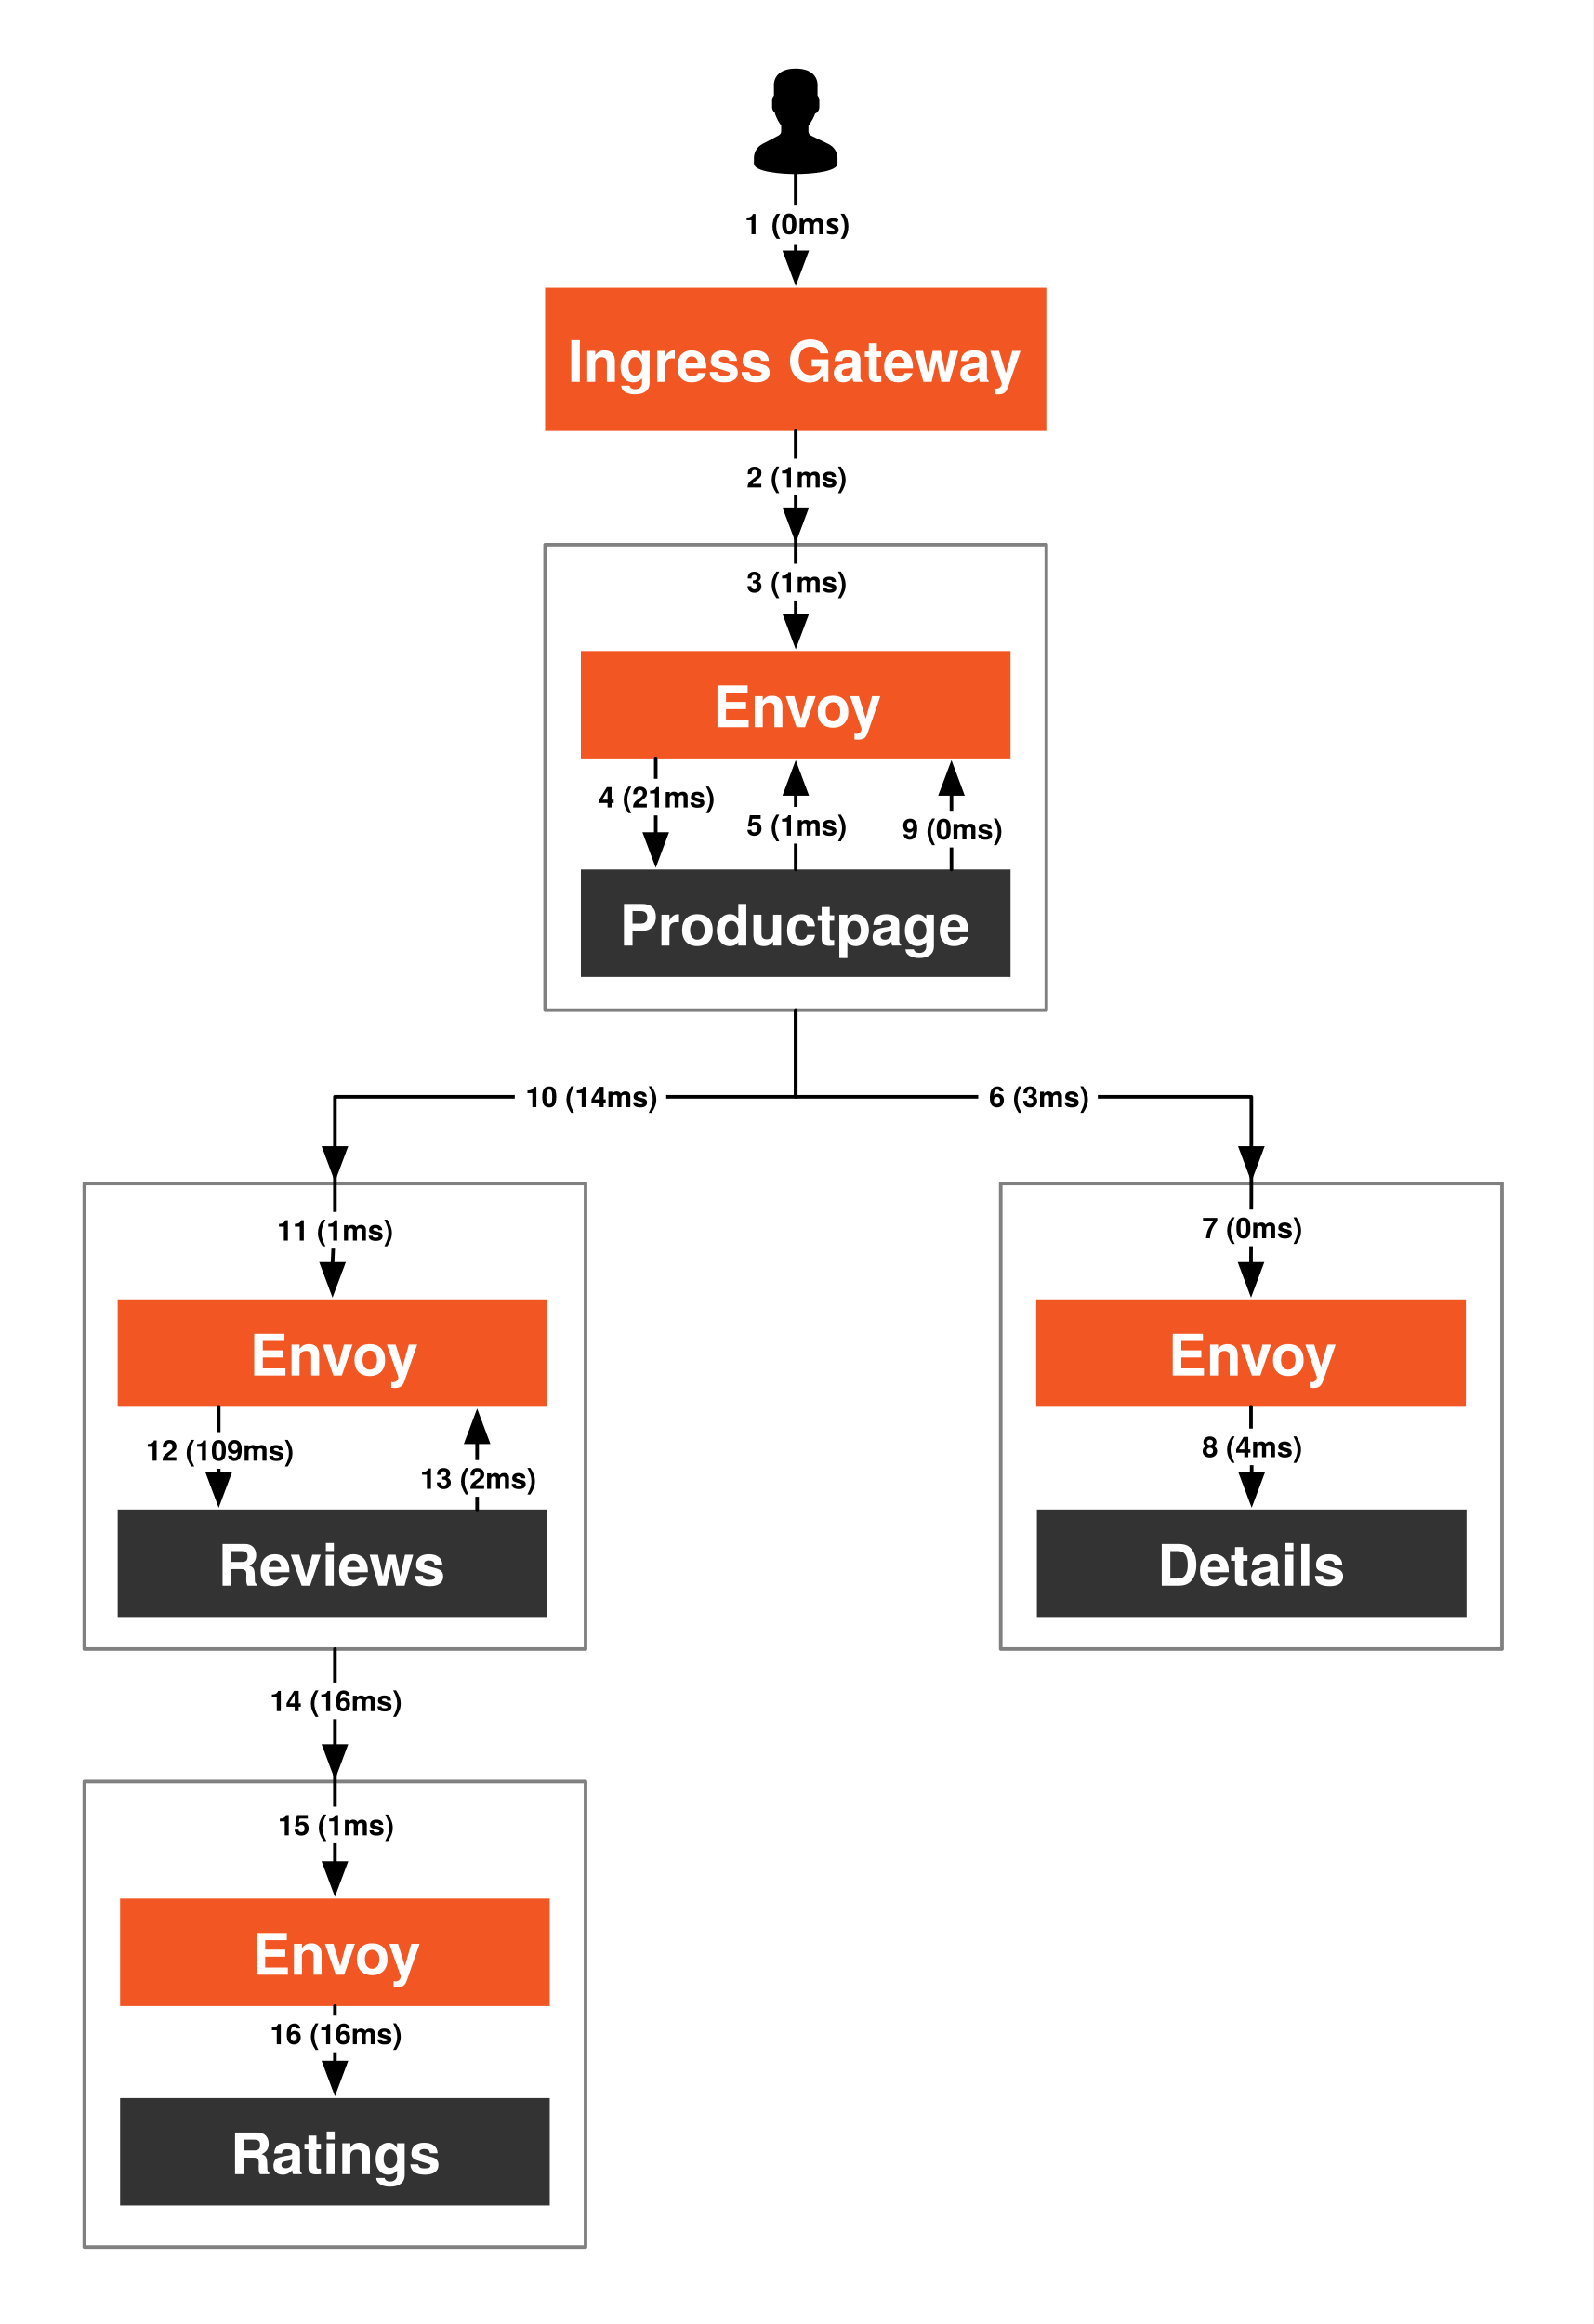
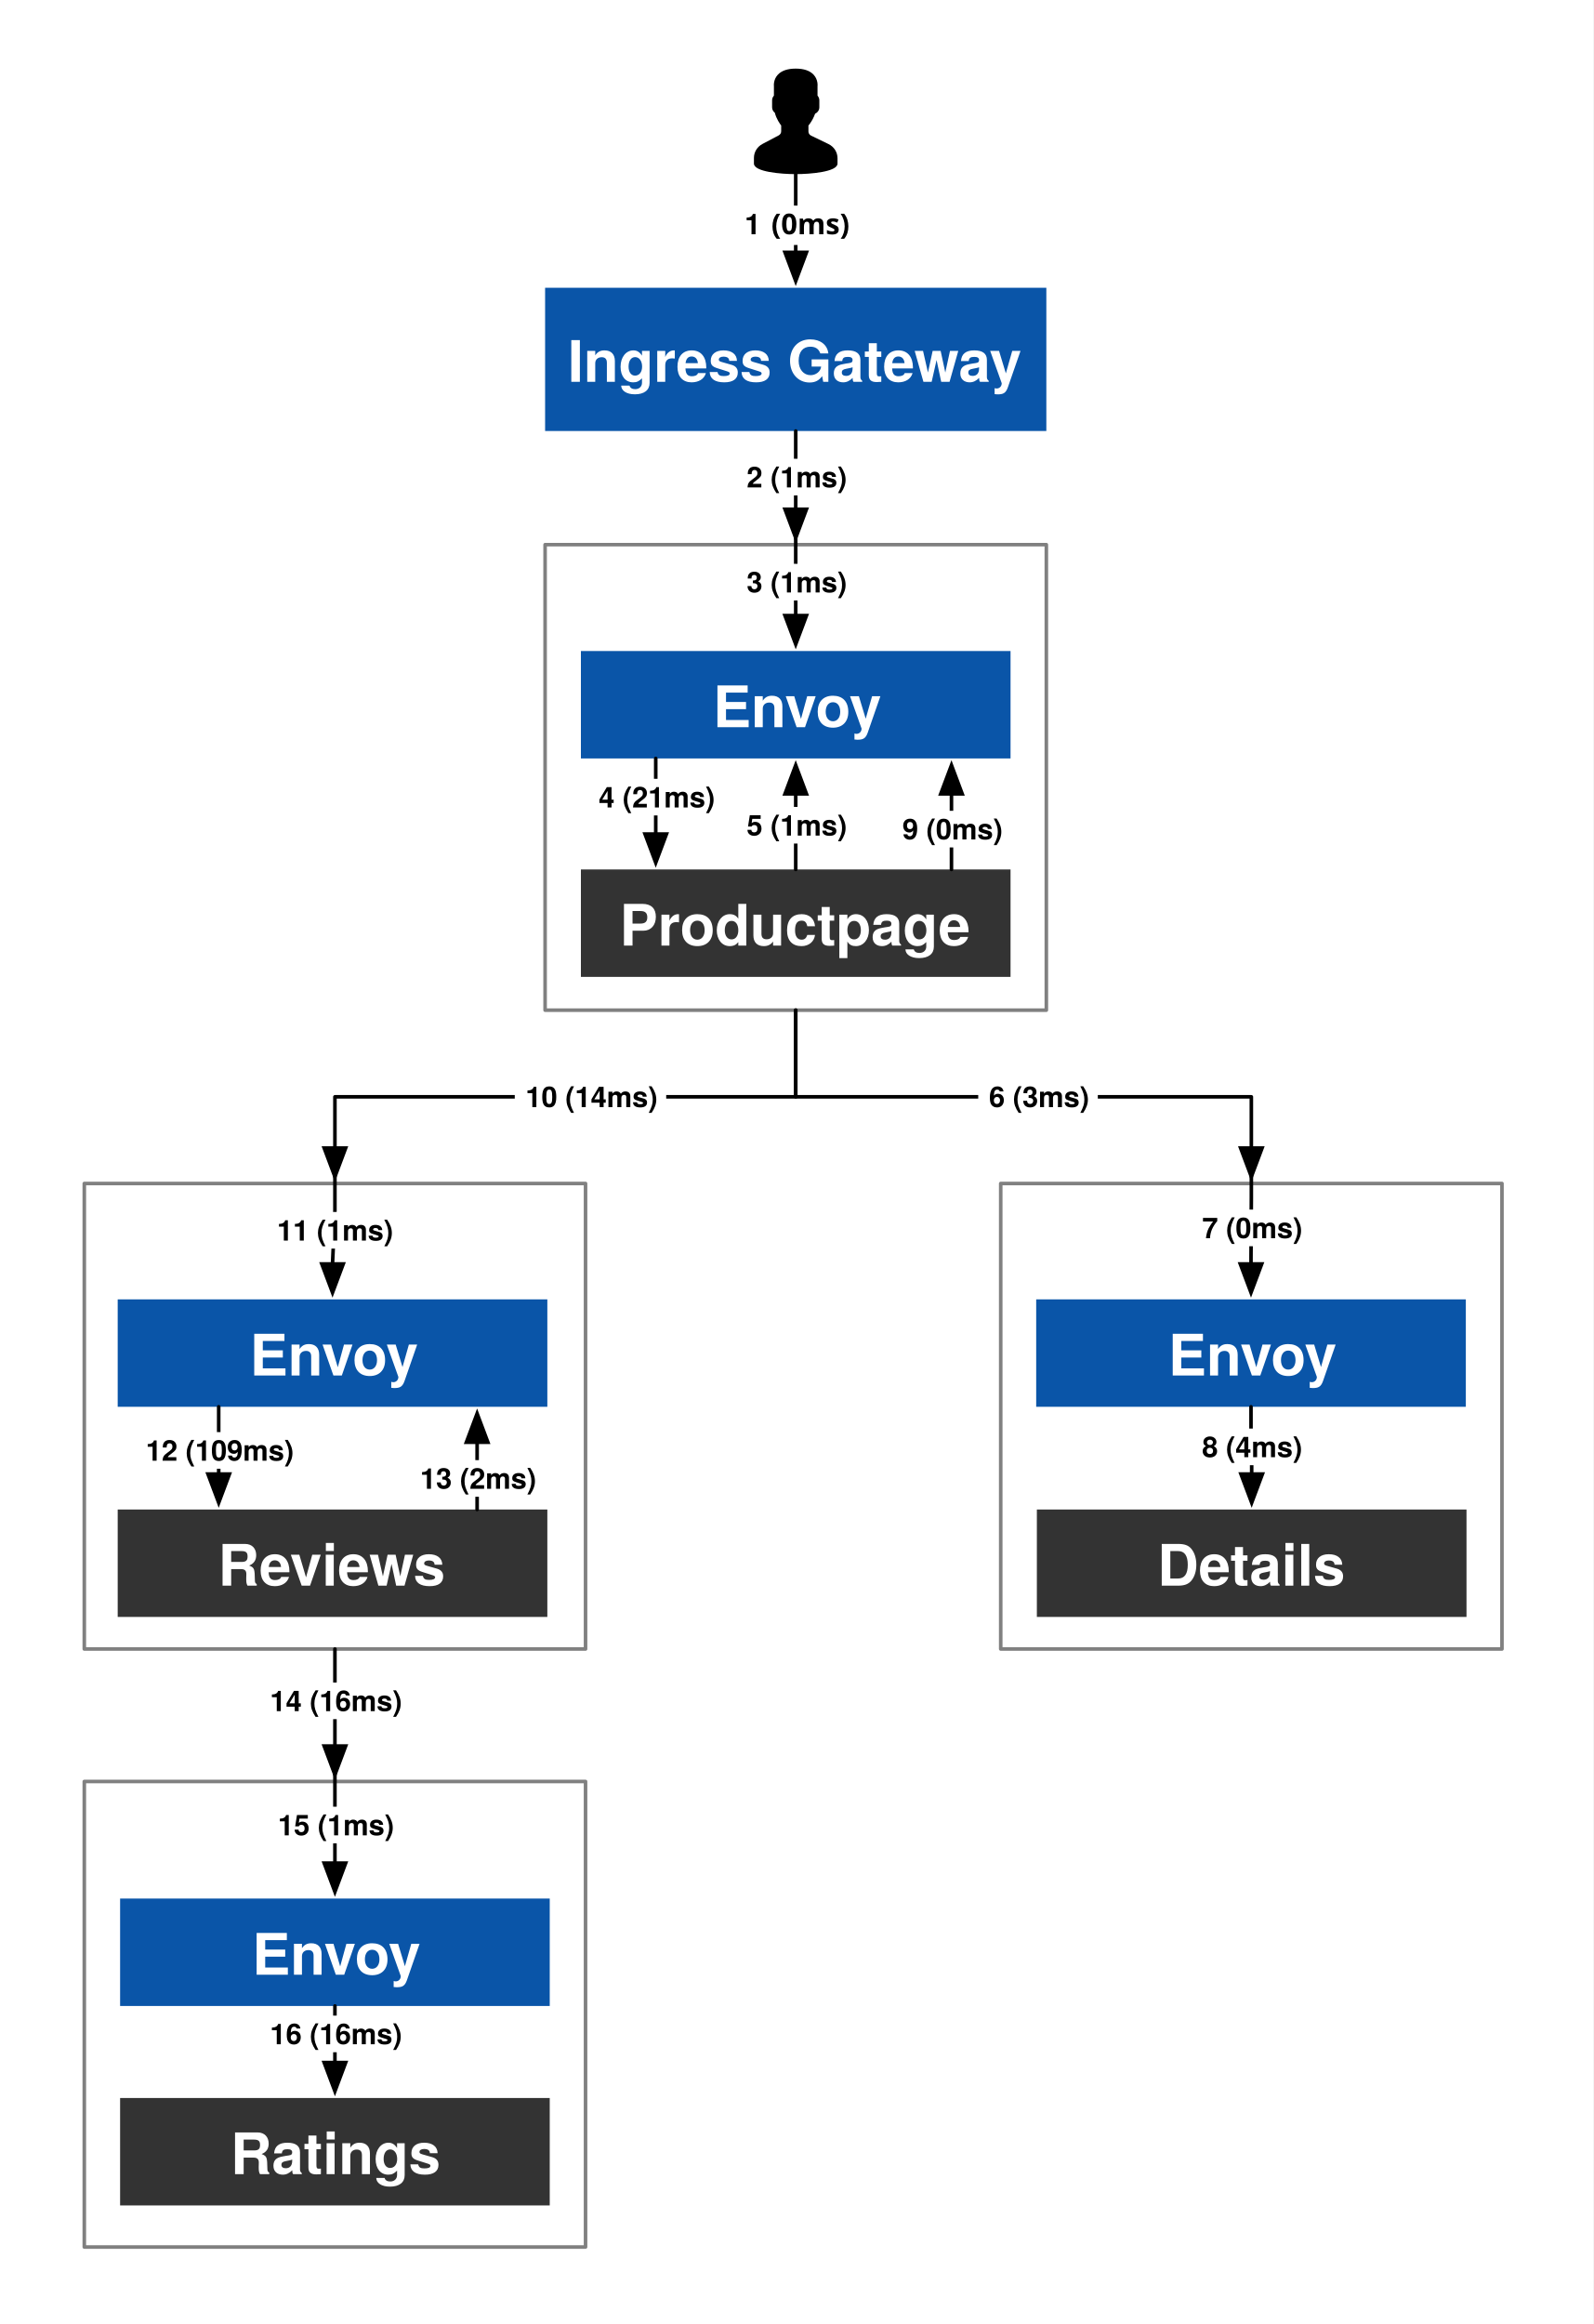
<svg xmlns="http://www.w3.org/2000/svg" version="1.1" viewBox="423 28 445 649" width="445" height="649">
  <defs>
    <marker orient="auto" overflow="visible" markerUnits="strokeWidth" id="FilledArrow_Marker" stroke-linejoin="miter" stroke-miterlimit="10" viewBox="-1 -4 10 8" markerWidth="10" markerHeight="8" color="black">
      <g>
        <path d="M 8 0 L 0 -3 L 0 3 Z" fill="currentColor" stroke="currentColor" stroke-width="1" />
      </g>
    </marker>
  </defs>
-   <g id="Bookinfo___" fill-opacity="1" fill="none" stroke="none" stroke-opacity="1" stroke-dasharray="none">
+   <g id="Canvas_6" fill-opacity="1" fill="none" stroke="none" stroke-opacity="1" stroke-dasharray="none">
    <rect fill="white" x="423" y="28" width="445" height="649" />
-     <g id="Bookinfo____Layer_1">
+     <g id="Canvas_6_Layer_1">
      <g id="Graphic_48">
        <rect x="423" y="28" width="444.5" height="648.2" fill="white" />
      </g>
      <g id="Graphic_47">
        <rect x="575.25" y="180.099" width="140" height="130" fill="white" />
        <rect x="575.25" y="180.099" width="140" height="130" stroke="gray" stroke-linecap="round" stroke-linejoin="round" stroke-width="1" />
      </g>
      <g id="Graphic_46">
-         <rect x="575.25" y="108.362" width="140" height="40" fill="#f15623" />
+         <rect x="575.25" y="108.362" width="140" height="40" fill="#0a55a8" />
        <text transform="translate(580.25 118.6303)" fill="white">
          <tspan font-family="Helvetica Neue" font-weight="bold" font-size="16" fill="white" x="1.304" y="16">Ingress Gateway</tspan>
        </text>
      </g>
      <g id="Graphic_45">
        <rect x="585.25" y="270.804" width="120" height="30" fill="#333" />
        <text transform="translate(590.25 276.0722)" fill="white">
          <tspan font-family="Helvetica Neue" font-weight="bold" font-size="16" fill="white" x="5.808" y="16">Productpage</tspan>
        </text>
      </g>
      <g id="Graphic_44">
-         <rect x="585.25" y="209.804" width="120" height="30" fill="#f15623" />
+         <rect x="585.25" y="209.804" width="120" height="30" fill="#0a55a8" />
        <text transform="translate(590.25 215.0722)" fill="white">
          <tspan font-family="Helvetica Neue" font-weight="bold" font-size="16" fill="white" x="31.872" y="16">Envoy</tspan>
        </text>
      </g>
      <g id="Line_43">
        <line x1="645.25" y1="76.625" x2="645.25" y2="98.462" marker-end="url(#FilledArrow_Marker)" stroke="black" stroke-linecap="round" stroke-linejoin="round" stroke-width="1" />
      </g>
      <g id="Line_42">
        <line x1="645.25" y1="270.804" x2="645.25" y2="249.704" marker-end="url(#FilledArrow_Marker)" stroke="black" stroke-linecap="round" stroke-linejoin="round" stroke-width="1" />
      </g>
      <g id="Graphic_41">
        <rect x="446.545" y="358.5" width="140" height="130" fill="white" />
        <rect x="446.545" y="358.5" width="140" height="130" stroke="gray" stroke-linecap="round" stroke-linejoin="round" stroke-width="1" />
      </g>
      <g id="Graphic_40">
        <rect x="455.875" y="449.545" width="120" height="30" fill="#333" />
        <text transform="translate(460.875 454.8125)" fill="white">
          <tspan font-family="Helvetica Neue" font-weight="bold" font-size="16" fill="white" x="23.008" y="16">Reviews</tspan>
        </text>
      </g>
      <g id="Graphic_39">
-         <rect x="455.875" y="390.861" width="120" height="30" fill="#f15623" />
+         <rect x="455.875" y="390.861" width="120" height="30" fill="#0a55a8" />
        <text transform="translate(460.875 396.1289)" fill="white">
          <tspan font-family="Helvetica Neue" font-weight="bold" font-size="16" fill="white" x="31.872" y="16">Envoy</tspan>
        </text>
      </g>
      <g id="Graphic_38">
        <rect x="702.509" y="358.5" width="140" height="130" fill="white" />
        <rect x="702.509" y="358.5" width="140" height="130" stroke="gray" stroke-linecap="round" stroke-linejoin="round" stroke-width="1" />
      </g>
      <g id="Graphic_37">
        <rect x="712.602" y="449.545" width="120" height="30" fill="#333" />
        <text transform="translate(717.6025 454.8125)" fill="white">
          <tspan font-family="Helvetica Neue" font-weight="bold" font-size="16" fill="white" x="28.648" y="16">Details</tspan>
        </text>
      </g>
      <g id="Graphic_36">
-         <rect x="712.415" y="390.861" width="120" height="30" fill="#f15623" />
+         <rect x="712.415" y="390.861" width="120" height="30" fill="#0a55a8" />
        <text transform="translate(717.415 396.1289)" fill="white">
          <tspan font-family="Helvetica Neue" font-weight="bold" font-size="16" fill="white" x="31.872" y="16">Envoy</tspan>
        </text>
      </g>
      <g id="Line_35">
        <path d="M 772.415 420.861 L 772.415 430.861 L 772.509 435.203 L 772.602 435.203 L 772.602 439.645" marker-end="url(#FilledArrow_Marker)" stroke="black" stroke-linecap="round" stroke-linejoin="round" stroke-width="1" />
      </g>
      <g id="Graphic_34">
        <rect x="446.545" y="525.5" width="140" height="130" fill="white" />
        <rect x="446.545" y="525.5" width="140" height="130" stroke="gray" stroke-linecap="round" stroke-linejoin="round" stroke-width="1" />
      </g>
      <g id="Graphic_33">
        <rect x="456.545" y="613.889" width="120" height="30" fill="#333" />
        <text transform="translate(461.545 619.1566)" fill="white">
          <tspan font-family="Helvetica Neue" font-weight="bold" font-size="16" fill="white" x="25.824" y="16">Ratings</tspan>
        </text>
      </g>
      <g id="Graphic_32">
-         <rect x="456.545" y="558.189" width="120" height="30" fill="#f15623" />
+         <rect x="456.545" y="558.189" width="120" height="30" fill="#0a55a8" />
        <text transform="translate(461.545 563.4566)" fill="white">
          <tspan font-family="Helvetica Neue" font-weight="bold" font-size="16" fill="white" x="31.872" y="16">Envoy</tspan>
        </text>
      </g>
      <g id="Line_31">
        <line x1="516.545" y1="588.189" x2="516.545" y2="603.989" marker-end="url(#FilledArrow_Marker)" stroke="black" stroke-linecap="round" stroke-linejoin="round" stroke-width="1" />
      </g>
      <g id="Line_30">
        <path d="M 645.25 310.099 L 645.25 334.3 L 516.545 334.3 L 516.545 348.6" marker-end="url(#FilledArrow_Marker)" stroke="black" stroke-linecap="round" stroke-linejoin="round" stroke-width="1" />
      </g>
      <g id="Line_29">
        <path d="M 645.25 310.099 L 645.25 334.3 L 772.509 334.3 L 772.509 348.6" marker-end="url(#FilledArrow_Marker)" stroke="black" stroke-linecap="round" stroke-linejoin="round" stroke-width="1" />
      </g>
      <g id="Line_28">
        <line x1="516.545" y1="488.5" x2="516.545" y2="515.6" marker-end="url(#FilledArrow_Marker)" stroke="black" stroke-linecap="round" stroke-linejoin="round" stroke-width="1" />
      </g>
      <g id="Line_27">
        <line x1="645.25" y1="148.362" x2="645.25" y2="170.199" marker-end="url(#FilledArrow_Marker)" stroke="black" stroke-linecap="round" stroke-linejoin="round" stroke-width="1" />
      </g>
      <g id="Graphic_26">
        <path d="M 654.392 68.223 L 649.544 65.877 C 649.087 65.656 648.802 65.211 648.802 64.716 L 648.802 63.056 C 648.919 62.918 649.041 62.761 649.167 62.589 C 649.796 61.729 650.3 60.773 650.666 59.741 C 651.382 59.423 651.847 58.738 651.847 57.965 L 651.847 56 C 651.847 55.528 651.664 55.069 651.34 54.711 L 651.34 52.099 C 651.368 51.829 651.48 50.222 650.278 48.895 C 649.236 47.745 647.544 47.161 645.25 47.161 C 642.956 47.161 641.264 47.745 640.222 48.895 C 639.02 50.221 639.132 51.829 639.16 52.099 L 639.16 54.711 C 638.836 55.069 638.653 55.528 638.653 56 L 638.653 57.965 C 638.653 58.562 638.933 59.12 639.413 59.491 C 639.877 61.273 640.85 62.615 641.19 63.045 L 641.19 64.67 C 641.19 65.146 640.922 65.582 640.491 65.81 L 635.964 68.199 C 634.492 68.976 633.578 70.466 633.578 72.089 L 633.578 73.679 C 633.578 76.01 641.213 76.625 645.25 76.625 C 649.287 76.625 656.922 76.01 656.922 73.679 L 656.922 72.185 C 656.922 70.496 655.952 68.978 654.392 68.223 Z" fill="black" />
      </g>
      <g id="Line_25">
        <line x1="484.085" y1="420.861" x2="484.085" y2="439.645" marker-end="url(#FilledArrow_Marker)" stroke="black" stroke-linecap="round" stroke-linejoin="round" stroke-width="1" />
      </g>
      <g id="Line_24">
        <line x1="556.261" y1="449.545" x2="556.261" y2="430.761" marker-end="url(#FilledArrow_Marker)" stroke="black" stroke-linecap="round" stroke-linejoin="round" stroke-width="1" />
      </g>
      <g id="Line_23">
        <path d="M 516.545 356.044 L 516.545 366.044 L 516.21 373.453 L 515.875 380.953 L 515.875 380.961" marker-end="url(#FilledArrow_Marker)" stroke="black" stroke-linecap="round" stroke-linejoin="round" stroke-width="1" />
      </g>
      <g id="Line_22">
        <line x1="516.545" y1="519.866" x2="516.545" y2="548.289" marker-end="url(#FilledArrow_Marker)" stroke="black" stroke-linecap="round" stroke-linejoin="round" stroke-width="1" />
      </g>
      <g id="Line_21">
        <path d="M 772.509 352.545 L 772.509 362.545 L 772.462 371.703 L 772.415 379.203 L 772.415 380.961" marker-end="url(#FilledArrow_Marker)" stroke="black" stroke-linecap="round" stroke-linejoin="round" stroke-width="1" />
      </g>
      <g id="Graphic_20">
        <rect x="625.994" y="85.415" width="38.512" height="11" fill="white" />
        <text transform="translate(630.994 85.41478)" fill="black">
          <tspan font-family="Helvetica Neue" font-weight="bold" font-size="8" fill="black" x="0" y="8">1</tspan>
          <tspan font-family="PingFang SC" font-weight="bold" font-size="8" fill="black" y="8"> (0ms)</tspan>
        </text>
      </g>
      <g id="Graphic_19">
        <rect x="626.55" y="253.338" width="37.4" height="10.232" fill="white" />
        <text transform="translate(631.55 253.3378)" fill="black">
          <tspan font-family="Helvetica Neue" font-weight="bold" font-size="8" fill="black" x="7283063e-19" y="8">5 (1ms)</tspan>
        </text>
      </g>
      <g id="Graphic_18">
        <rect x="753.741" y="426.939" width="37.4" height="10.232" fill="white" />
        <text transform="translate(758.7408 426.9389)" fill="black">
          <tspan font-family="Helvetica Neue" font-weight="bold" font-size="8" fill="black" x="7283063e-19" y="8">8 (4ms)</tspan>
        </text>
      </g>
      <g id="Graphic_17">
        <rect x="493.397" y="590.878" width="46.296" height="10.232" fill="white" />
        <text transform="translate(498.397 590.8775)" fill="black">
          <tspan font-family="Helvetica Neue" font-weight="bold" font-size="8" fill="black" x="0" y="8">16 (16ms)</tspan>
        </text>
      </g>
      <g id="Graphic_16">
        <rect x="626.55" y="156.113" width="37.4" height="10.232" fill="white" />
        <text transform="translate(631.55 156.1125)" fill="black">
          <tspan font-family="Helvetica Neue" font-weight="bold" font-size="8" fill="black" x="7283063e-19" y="8">2 (1ms)</tspan>
        </text>
      </g>
      <g id="Graphic_15">
        <rect x="566.777" y="329.184" width="42.296" height="10.232" fill="white" />
        <text transform="translate(569.7774 329.1837)" fill="black">
          <tspan font-family="Helvetica Neue" font-weight="bold" font-size="8" fill="black" x="0" y="8">10 (14ms)</tspan>
        </text>
      </g>
      <g id="Graphic_14">
        <rect x="753.766" y="365.79" width="37.4" height="10.232" fill="white" />
        <text transform="translate(758.7659 365.7899)" fill="black">
          <tspan font-family="Helvetica Neue" font-weight="bold" font-size="8" fill="black" x="7283063e-19" y="8">7 (0ms)</tspan>
        </text>
      </g>
      <g id="Graphic_13">
        <rect x="493.397" y="497.859" width="46.296" height="10.232" fill="white" />
        <text transform="translate(498.397 497.8586)" fill="black">
          <tspan font-family="Helvetica Neue" font-weight="bold" font-size="8" fill="black" x="0" y="8">14 (16ms)</tspan>
        </text>
      </g>
      <g id="Graphic_12">
        <rect x="458.713" y="427.926" width="50.744" height="10.232" fill="white" />
        <text transform="translate(463.7129 427.9262)" fill="black">
          <tspan font-family="Helvetica Neue" font-weight="bold" font-size="8" fill="black" x="0" y="8">12 (109ms)</tspan>
        </text>
      </g>
      <g id="Graphic_11">
        <rect x="535.337" y="435.753" width="41.848" height="10.232" fill="white" />
        <text transform="translate(540.3365 435.7531)" fill="black">
          <tspan font-family="Helvetica Neue" font-weight="bold" font-size="8" fill="black" x="8864021e-19" y="8">13 (2ms)</tspan>
        </text>
      </g>
      <g id="Graphic_10">
        <rect x="495.371" y="366.449" width="41.848" height="10.232" fill="white" />
        <text transform="translate(500.3714 366.4488)" fill="black">
          <tspan font-family="Helvetica Neue" font-weight="bold" font-size="8" fill="black" x="8864021e-19" y="8">11 (1ms)</tspan>
        </text>
      </g>
      <g id="Graphic_9">
        <rect x="495.621" y="532.536" width="41.848" height="10.232" fill="white" />
        <text transform="translate(500.621 532.5357)" fill="black">
          <tspan font-family="Helvetica Neue" font-weight="bold" font-size="8" fill="black" x="8864021e-19" y="8">15 (1ms)</tspan>
        </text>
      </g>
      <g id="Graphic_8">
        <rect x="696.226" y="329.184" width="33.4" height="10.232" fill="white" />
        <text transform="translate(699.2264 329.1837)" fill="black">
          <tspan font-family="Helvetica Neue" font-weight="bold" font-size="8" fill="black" x="7283063e-19" y="8">6 (3ms)</tspan>
        </text>
      </g>
      <g id="Line_7">
        <line x1="645.25" y1="175.954" x2="645.25" y2="199.904" marker-end="url(#FilledArrow_Marker)" stroke="black" stroke-linecap="round" stroke-linejoin="round" stroke-width="1" />
      </g>
      <g id="Graphic_6">
        <rect x="626.55" y="185.451" width="37.4" height="10.232" fill="white" />
        <text transform="translate(631.55 185.4508)" fill="black">
          <tspan font-family="Helvetica Neue" font-weight="bold" font-size="8" fill="black" x="7283063e-19" y="8">3 (1ms)</tspan>
        </text>
      </g>
      <g id="Line_5">
        <line x1="606.153" y1="239.804" x2="606.153" y2="260.904" marker-end="url(#FilledArrow_Marker)" stroke="black" stroke-linecap="round" stroke-linejoin="round" stroke-width="1" />
      </g>
      <g id="Graphic_4">
        <rect x="585.229" y="245.488" width="41.848" height="10.232" fill="white" />
        <text transform="translate(590.2293 245.4875)" fill="black">
          <tspan font-family="Helvetica Neue" font-weight="bold" font-size="8" fill="black" x="8864021e-19" y="8">4 (21ms)</tspan>
        </text>
      </g>
      <g id="Line_3">
        <line x1="688.75" y1="270.804" x2="688.75" y2="249.704" marker-end="url(#FilledArrow_Marker)" stroke="black" stroke-linecap="round" stroke-linejoin="round" stroke-width="1" />
      </g>
      <g id="Graphic_2">
        <rect x="670.05" y="254.421" width="37.4" height="10.232" fill="white" />
        <text transform="translate(675.05 254.4214)" fill="black">
          <tspan font-family="Helvetica Neue" font-weight="bold" font-size="8" fill="black" x="7283063e-19" y="8">9 (0ms)</tspan>
        </text>
      </g>
    </g>
  </g>
</svg>
